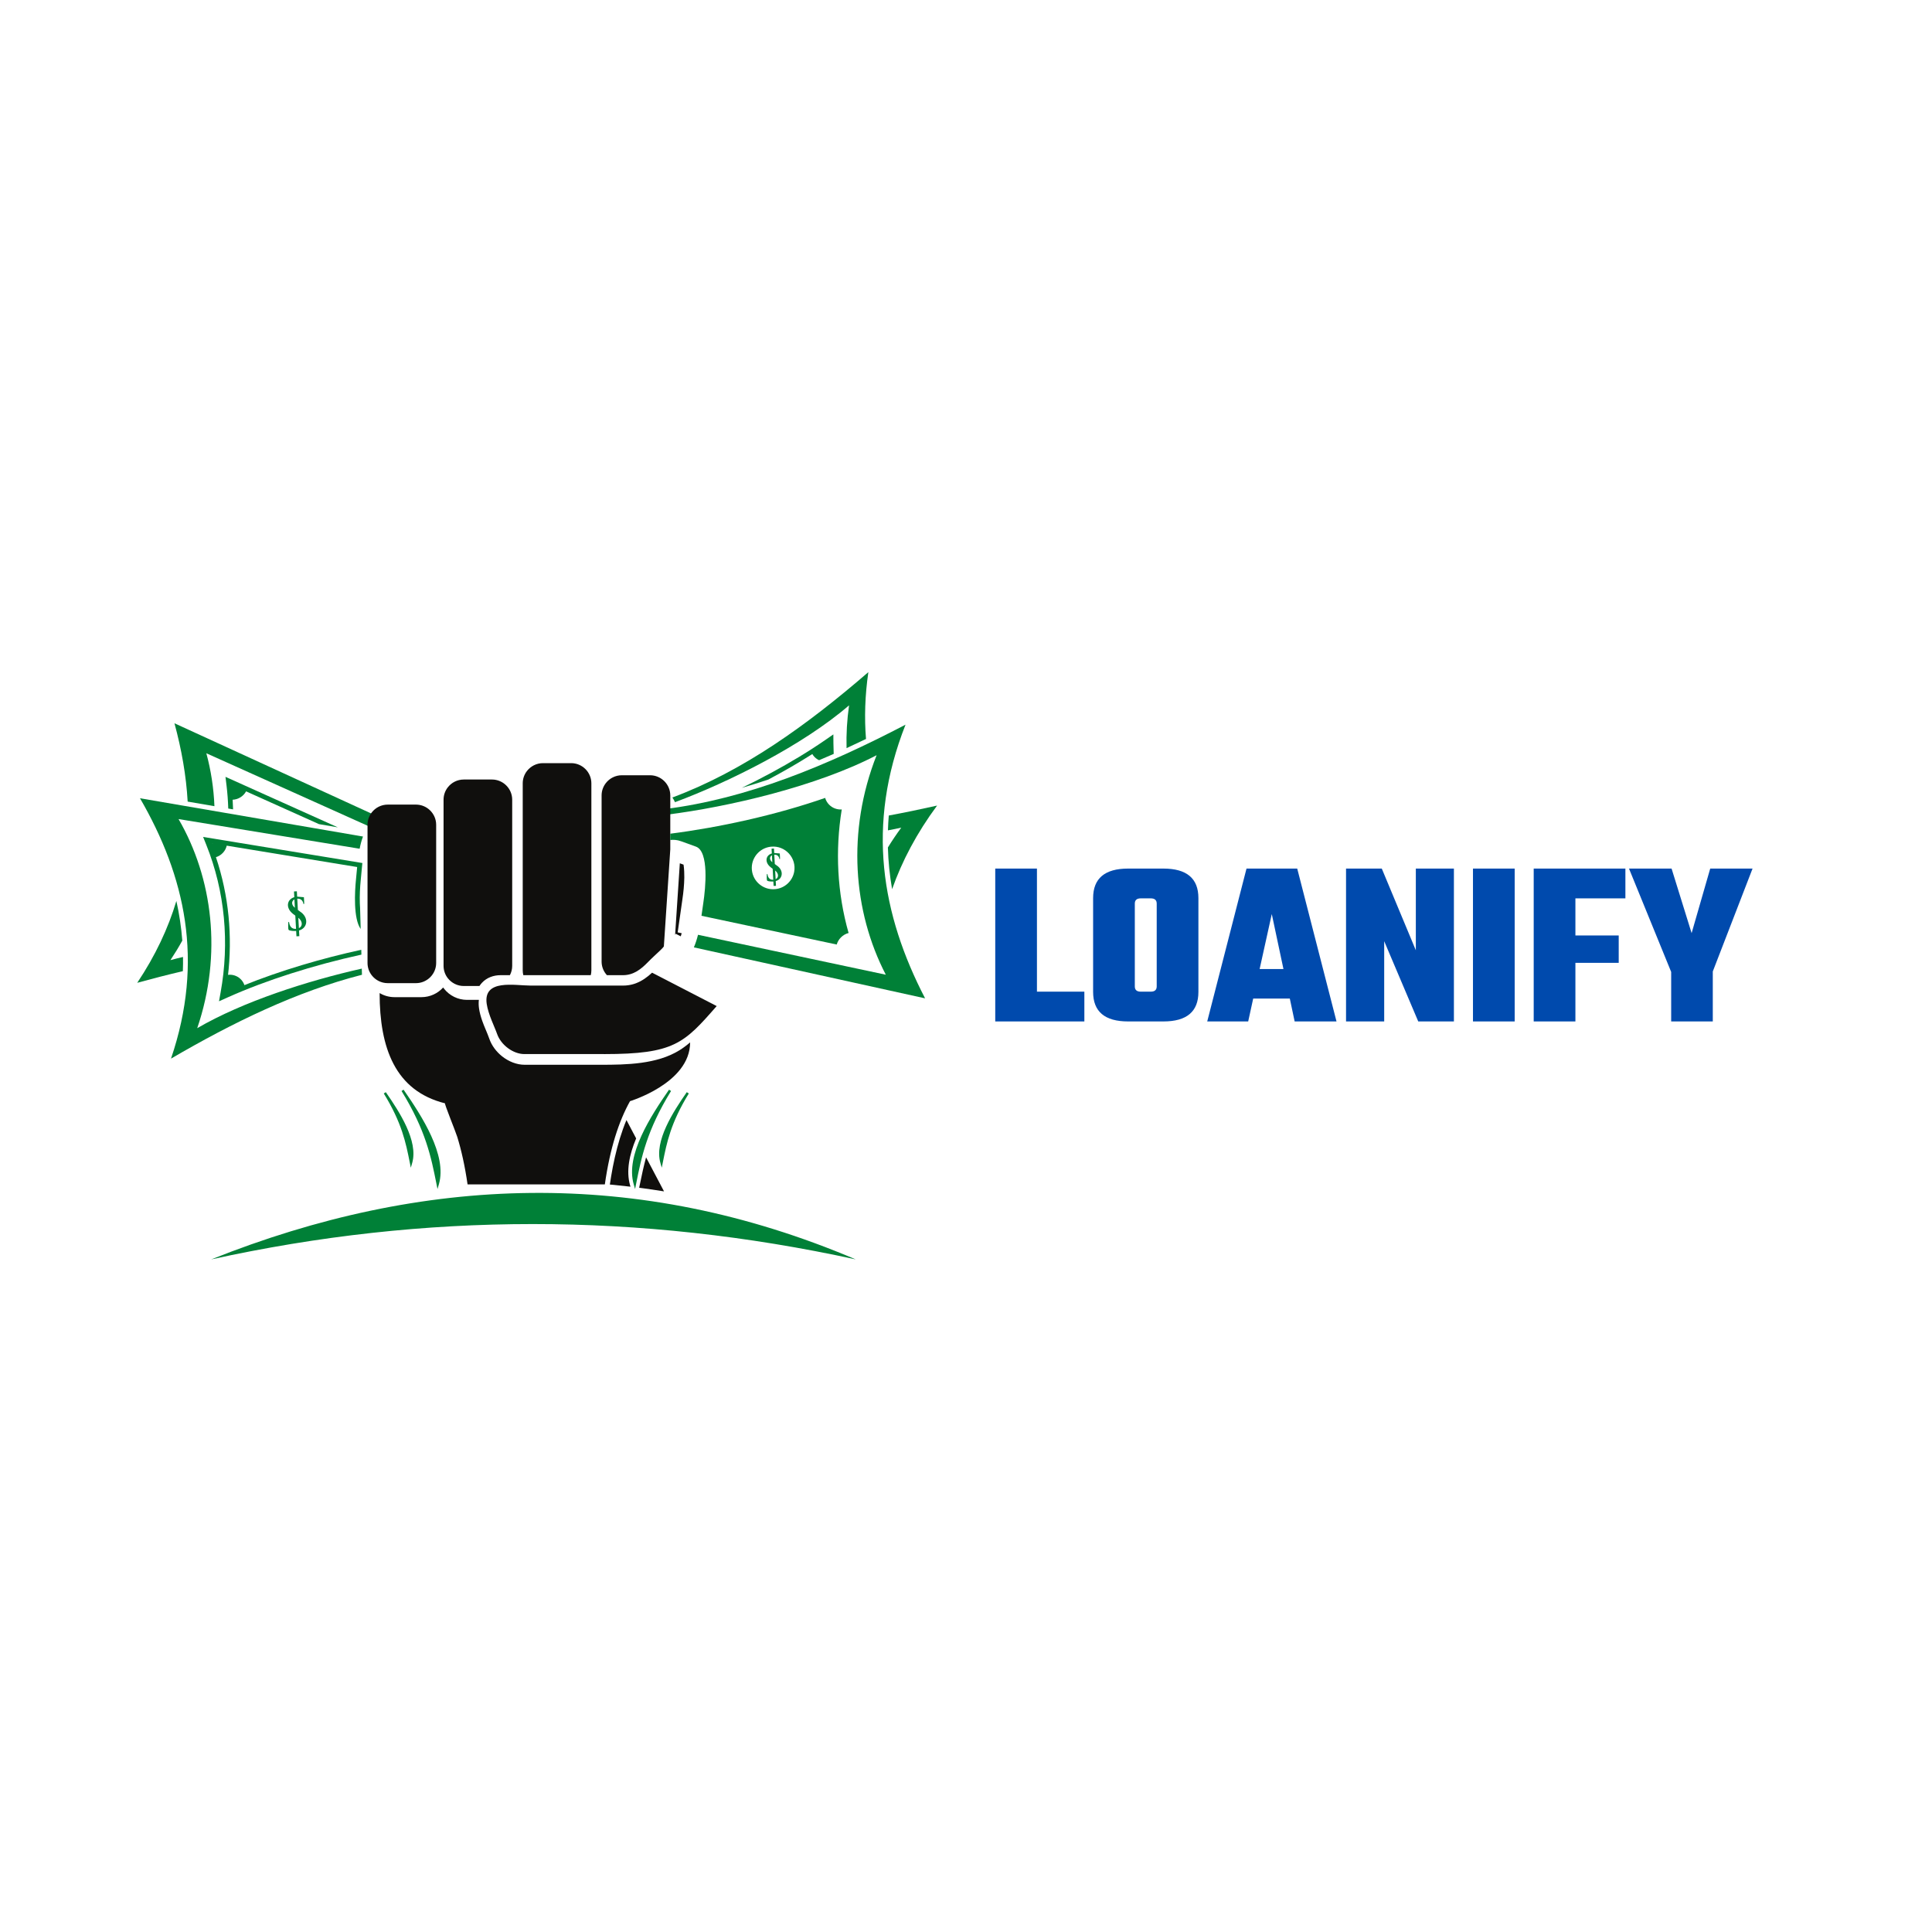
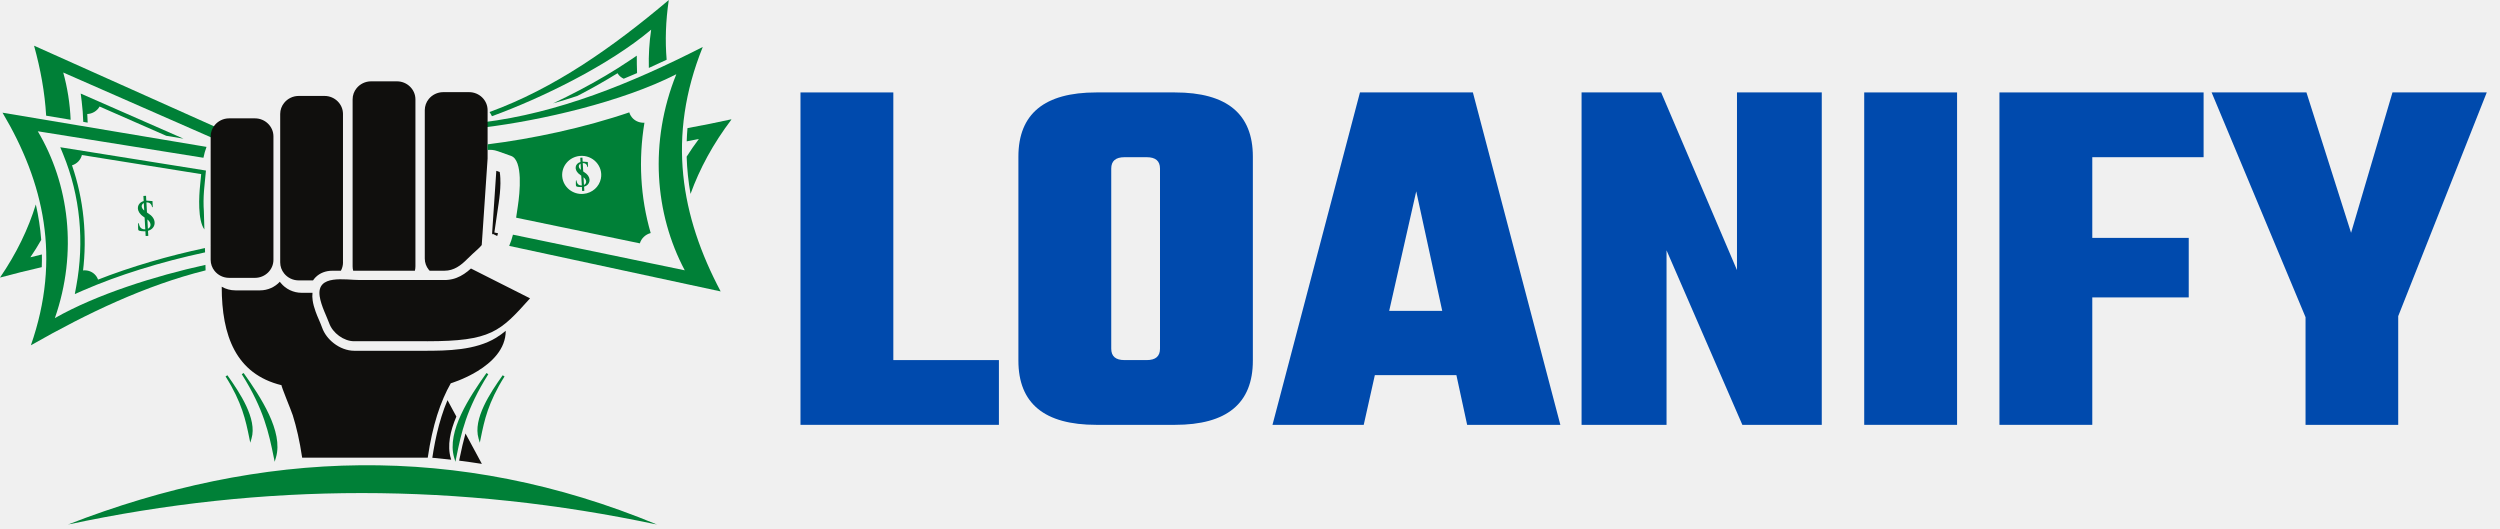
- <svg xmlns="http://www.w3.org/2000/svg" width="500" zoomAndPan="magnify" viewBox="0 0 375 375" height="500" preserveAspectRatio="xMidYMid meet" version="1.0">
-   <defs>
-     <g />
-     <clipPath id="39dde0b28e">
-       <path d="M 130 130.453 L 169 130.453 L 169 156 L 130 156 Z M 130 130.453 " clip-rule="nonzero" />
-     </clipPath>
-     <clipPath id="b6581ffa75">
-       <path d="M 172 156 L 181.887 156 L 181.887 173 L 172 173 Z M 172 156 " clip-rule="nonzero" />
-     </clipPath>
-     <clipPath id="992042fbdc">
-       <path d="M 26.637 174 L 36 174 L 36 191 L 26.637 191 Z M 26.637 174 " clip-rule="nonzero" />
-     </clipPath>
-     <clipPath id="6a007f4f3d">
-       <path d="M 40 231 L 167 231 L 167 244.453 L 40 244.453 Z M 40 231 " clip-rule="nonzero" />
-     </clipPath>
-   </defs>
-   <rect x="-37.5" width="450" fill="#ffffff" y="-37.5" height="450" fill-opacity="1" />
-   <rect x="-37.5" width="450" fill="#ffffff" y="-37.5" height="450" fill-opacity="1" />
-   <rect x="-37.5" width="450" fill="#ffffff" y="-37.5" height="450" fill-opacity="1" />
-   <g clip-path="url(#39dde0b28e)">
-     <path fill="#008037" d="M 164.805 136.902 C 164.402 139.707 164.246 142.484 164.316 145.211 C 165.582 144.629 166.84 144.035 168.09 143.434 C 167.758 139.332 167.887 135.016 168.547 130.461 C 156.629 140.762 144.234 149.68 130.508 154.793 C 130.703 155.078 130.871 155.383 131.02 155.703 C 141.391 151.84 155.801 144.684 164.805 136.902 Z M 164.805 136.902 " fill-opacity="1" fill-rule="evenodd" />
+ <svg xmlns="http://www.w3.org/2000/svg" width="175" height="37" viewBox="0 0 175 37" fill="none">
+   <mask id="mask0_804_21146" style="mask-type:luminance" maskUnits="userSpaceOnUse" x="33" y="0" width="14" height="9">
+     <path d="M33.982 0H46.848V8.322H33.982V0Z" fill="white" />
+   </mask>
+   <g mask="url(#mask0_804_21146)">
+     <path fill-rule="evenodd" clip-rule="evenodd" d="M45.581 2.077C45.447 2.98 45.396 3.876 45.419 4.755C45.837 4.567 46.252 4.376 46.665 4.181C46.554 2.859 46.598 1.47 46.815 0.001C42.884 3.32 38.794 6.194 34.266 7.842C34.331 7.934 34.386 8.031 34.436 8.135C37.856 6.89 42.611 4.584 45.581 2.077Z" fill="#008037" />
  </g>
-   <g clip-path="url(#b6581ffa75)">
-     <path fill="#008037" d="M 174.938 160.645 C 174.008 161.902 173.141 163.188 172.34 164.492 C 172.414 167.207 172.691 169.906 173.156 172.59 C 175.082 167.125 177.934 161.711 181.887 156.363 C 178.754 157.066 175.629 157.715 172.512 158.293 C 172.434 159.254 172.379 160.211 172.348 161.168 C 173.23 161.008 174.094 160.836 174.938 160.645 Z M 174.938 160.645 " fill-opacity="1" fill-rule="evenodd" />
+   <mask id="mask1_804_21146" style="mask-type:luminance" maskUnits="userSpaceOnUse" x="47" y="8" width="5" height="6">
+     <path d="M47.838 8.322H51.215V13.799H47.838V8.322Z" fill="white" />
+   </mask>
+   <g mask="url(#mask1_804_21146)">
+     <path fill-rule="evenodd" clip-rule="evenodd" d="M48.923 9.725C48.617 10.132 48.332 10.545 48.066 10.965C48.092 11.84 48.184 12.709 48.337 13.575C48.972 11.813 49.912 10.069 51.216 8.346C50.182 8.573 49.151 8.782 48.124 8.968C48.097 9.277 48.079 9.587 48.069 9.895C48.36 9.843 48.645 9.787 48.923 9.727V9.725Z" fill="#008037" />
  </g>
-   <path fill="#008037" d="M 129.402 158.133 C 129.324 157.754 129.223 157.387 129.086 157.035 C 145.004 155.035 160.461 148.641 175.762 140.66 C 168.059 160.199 171.137 177.535 179.559 193.777 L 134.68 183.883 C 135.016 183.105 135.273 182.285 135.484 181.441 L 171.934 189.191 C 165.574 176.922 164.332 161.348 170.148 146.586 C 158.594 152.613 141.43 156.625 129.402 158.133 Z M 129.402 158.133 " fill-opacity="1" fill-rule="evenodd" />
-   <path fill="#008037" d="M 165.633 184.016 C 165.586 183.883 165.539 183.746 165.492 183.609 C 165.539 183.746 165.586 183.883 165.633 184.016 Z M 165.633 184.016 " fill-opacity="1" fill-rule="evenodd" />
-   <path fill="#008037" d="M 163.445 156.758 L 163.52 156.301 C 163.496 156.453 163.469 156.605 163.445 156.758 Z M 163.445 156.758 " fill-opacity="1" fill-rule="evenodd" />
-   <path fill="#008037" d="M 163.707 155.305 C 163.734 155.152 163.766 155.004 163.797 154.855 C 163.766 155.004 163.734 155.152 163.707 155.305 Z M 163.707 155.305 " fill-opacity="1" fill-rule="evenodd" />
-   <path fill="#008037" d="M 163.801 154.844 C 163.828 154.691 163.863 154.543 163.891 154.395 Z M 163.801 154.844 " fill-opacity="1" fill-rule="evenodd" />
-   <path fill="#008037" d="M 163.906 154.336 C 163.934 154.203 163.965 154.066 163.992 153.934 C 163.965 154.066 163.934 154.203 163.906 154.336 Z M 163.906 154.336 " fill-opacity="1" fill-rule="evenodd" />
-   <path fill="#008037" d="M 164.008 153.875 C 164.039 153.723 164.074 153.566 164.109 153.414 C 164.074 153.566 164.039 153.723 164.008 153.875 Z M 164.008 153.875 " fill-opacity="1" fill-rule="evenodd" />
-   <path fill="#008037" d="M 161.766 144.234 C 161.77 144.934 161.789 145.637 161.82 146.332 C 160.879 146.75 159.934 147.156 158.984 147.555 C 158.875 147.504 158.762 147.445 158.66 147.383 C 158.238 147.121 157.906 146.766 157.672 146.363 C 154.945 148.098 152.07 149.754 149.148 151.301 C 147.434 151.879 145.711 152.422 143.977 152.922 C 145.906 151.992 147.809 151.02 149.68 150.008 C 153.348 148.031 156.945 145.879 160.367 143.508 L 161.754 142.547 L 161.766 144.23 Z M 161.766 144.234 " fill-opacity="1" fill-rule="evenodd" />
-   <path fill="#008037" d="M 43.965 152.422 C 44.145 153.922 44.258 155.43 44.305 156.938 L 45.242 157.098 C 45.223 156.477 45.195 155.848 45.156 155.227 C 45.691 155.203 46.227 155.047 46.707 154.734 C 47.168 154.438 47.523 154.047 47.762 153.602 L 61.91 159.961 L 65.578 160.59 L 43.766 150.785 L 43.961 152.418 Z M 43.965 152.422 " fill-opacity="1" fill-rule="evenodd" />
-   <path fill="#008037" d="M 36.426 155.586 C 36.141 150.527 35.238 145.457 33.863 140.387 L 73.305 158.469 L 73.77 158.684 C 73.301 159.344 72.895 160.059 72.527 160.805 L 71.488 160.336 L 40.051 146.207 C 40.949 149.52 41.48 152.965 41.621 156.48 L 36.426 155.59 Z M 36.426 155.586 " fill-opacity="1" fill-rule="evenodd" />
-   <g clip-path="url(#992042fbdc)">
-     <path fill="#008037" d="M 33.078 186.363 C 33.906 185.117 34.676 183.855 35.383 182.574 C 35.188 179.984 34.801 177.422 34.234 174.879 C 32.645 180.184 30.168 185.477 26.637 190.762 C 29.594 189.949 32.547 189.191 35.492 188.5 C 35.527 187.578 35.539 186.66 35.523 185.746 C 34.688 185.938 33.871 186.145 33.078 186.363 Z M 33.078 186.363 " fill-opacity="1" fill-rule="evenodd" />
+   <path fill-rule="evenodd" clip-rule="evenodd" d="M33.902 8.916C33.876 8.794 33.842 8.676 33.796 8.563C39.047 7.918 44.148 5.859 49.194 3.287C46.653 9.583 47.67 15.167 50.447 20.4L35.643 17.213C35.752 16.963 35.839 16.699 35.907 16.427L47.933 18.922C45.833 14.97 45.425 9.953 47.342 5.196C43.531 7.139 37.868 8.43 33.902 8.918V8.916Z" fill="#008037" />
+   <path fill-rule="evenodd" clip-rule="evenodd" d="M45.131 8.474L45.157 8.326C45.148 8.376 45.14 8.425 45.131 8.474Z" fill="#008037" />
+   <path fill-rule="evenodd" clip-rule="evenodd" d="M45.219 8.006C45.228 7.958 45.239 7.908 45.248 7.86C45.239 7.91 45.228 7.958 45.219 8.006Z" fill="#008037" />
+   <path fill-rule="evenodd" clip-rule="evenodd" d="M45.249 7.857C45.26 7.809 45.27 7.76 45.281 7.712L45.249 7.857Z" fill="#008037" />
+   <path fill-rule="evenodd" clip-rule="evenodd" d="M45.283 7.694C45.294 7.651 45.303 7.607 45.313 7.563C45.303 7.608 45.292 7.651 45.283 7.694Z" fill="#008037" />
+   <path fill-rule="evenodd" clip-rule="evenodd" d="M45.317 7.545C45.329 7.496 45.339 7.445 45.351 7.397C45.339 7.447 45.329 7.496 45.317 7.545Z" fill="#008037" />
+   <path fill-rule="evenodd" clip-rule="evenodd" d="M44.577 4.439C44.578 4.664 44.585 4.89 44.595 5.116C44.286 5.249 43.974 5.38 43.661 5.51C43.623 5.493 43.587 5.474 43.553 5.453C43.413 5.37 43.304 5.255 43.228 5.125C42.328 5.683 41.38 6.217 40.416 6.715C39.85 6.901 39.282 7.076 38.71 7.237C39.345 6.938 39.973 6.625 40.59 6.3C41.8 5.663 42.987 4.97 44.117 4.206L44.575 3.896L44.578 4.439H44.577Z" fill="#008037" />
+   <path fill-rule="evenodd" clip-rule="evenodd" d="M5.716 7.077C5.777 7.561 5.813 8.047 5.828 8.531L6.137 8.584C6.132 8.383 6.122 8.182 6.109 7.98C6.286 7.974 6.462 7.922 6.622 7.822C6.773 7.727 6.89 7.6 6.969 7.457L11.636 9.505L12.846 9.708L5.65 6.549L5.716 7.077Z" fill="#008037" />
+   <path fill-rule="evenodd" clip-rule="evenodd" d="M3.231 8.097C3.136 6.466 2.838 4.833 2.384 3.199L15.396 9.026L15.55 9.094C15.394 9.307 15.26 9.537 15.139 9.777L14.798 9.627L4.427 5.076C4.722 6.142 4.897 7.253 4.945 8.384L3.231 8.097Z" fill="#008037" />
+   <mask id="mask2_804_21146" style="mask-type:luminance" maskUnits="userSpaceOnUse" x="0" y="14" width="3" height="6">
+     <path d="M0 14.121H2.973V19.598H0V14.121Z" fill="white" />
+   </mask>
+   <g mask="url(#mask2_804_21146)">
+     <path fill-rule="evenodd" clip-rule="evenodd" d="M2.125 18.011C2.399 17.611 2.652 17.203 2.885 16.791C2.821 15.957 2.695 15.13 2.508 14.311C1.982 16.02 1.165 17.727 0 19.43C0.977 19.168 1.951 18.922 2.923 18.701C2.933 18.403 2.937 18.107 2.933 17.812C2.657 17.874 2.388 17.941 2.125 18.011Z" fill="#008037" />
  </g>
-   <path fill="#008037" d="M 70.223 188.004 L 70.258 189.203 C 57.57 192.445 45.301 198.418 33.191 205.477 C 39.66 186.477 35.941 170.066 27.172 154.941 L 70.457 162.371 C 70.172 163.129 69.965 163.922 69.805 164.738 L 34.656 158.98 C 41.281 170.41 43.168 185.219 38.281 199.57 C 47.141 194.402 59.695 190.375 70.223 188.008 Z M 70.223 188.004 " fill-opacity="1" fill-rule="evenodd" />
-   <path fill="#008037" d="M 42.824 192.613 C 44.562 183.012 43.68 173.043 40.039 163.977 L 39.426 162.449 L 70.336 167.512 L 70.25 168.375 C 70.176 169.176 70.109 169.98 70.023 170.781 C 69.871 172.277 69.797 173.824 69.844 175.328 C 69.848 175.527 69.863 175.84 69.891 176.211 L 70.008 180.316 C 68.57 178.305 68.852 173.055 69.098 170.684 C 69.18 169.902 69.25 169.098 69.324 168.289 L 40.902 163.633 L 44.012 164.141 C 43.895 164.633 43.656 165.105 43.289 165.508 C 42.902 165.93 42.426 166.223 41.914 166.379 C 44.414 173.816 45.16 181.754 44.227 189.547 L 44.266 189.215 C 45.098 189.121 45.961 189.367 46.625 189.969 C 47.012 190.32 47.281 190.746 47.441 191.207 L 47.145 191.328 C 54.508 188.344 62.641 185.977 70.121 184.352 L 70.148 185.293 C 65.496 186.309 60.875 187.551 56.367 188.992 C 52.215 190.32 48.098 191.844 44.121 193.625 L 42.508 194.348 Z M 42.824 192.613 " fill-opacity="1" fill-rule="evenodd" />
-   <path fill="#008037" d="M 40.902 163.633 C 40.953 163.758 41.008 163.887 41.055 164.016 C 41.004 163.887 40.953 163.758 40.902 163.633 Z M 40.902 163.633 " fill-opacity="1" fill-rule="evenodd" />
-   <path fill="#008037" d="M 44.223 189.559 L 44.168 189.996 C 44.188 189.852 44.207 189.703 44.223 189.559 Z M 44.223 189.559 " fill-opacity="1" fill-rule="evenodd" />
-   <path fill="#008037" d="M 44.035 190.957 C 44.016 191.102 43.996 191.246 43.973 191.387 C 43.992 191.246 44.016 191.098 44.035 190.957 Z M 44.035 190.957 " fill-opacity="1" fill-rule="evenodd" />
-   <path fill="#008037" d="M 43.969 191.398 C 43.949 191.543 43.922 191.688 43.902 191.832 Z M 43.969 191.398 " fill-opacity="1" fill-rule="evenodd" />
-   <path fill="#008037" d="M 43.891 191.887 C 43.871 192.02 43.848 192.148 43.828 192.277 C 43.848 192.148 43.871 192.02 43.891 191.887 Z M 43.891 191.887 " fill-opacity="1" fill-rule="evenodd" />
-   <path fill="#008037" d="M 43.816 192.336 C 43.793 192.48 43.766 192.629 43.738 192.777 C 43.766 192.629 43.793 192.48 43.816 192.336 Z M 43.816 192.336 " fill-opacity="1" fill-rule="evenodd" />
-   <path fill="#100f0d" d="M 101.461 152.301 L 101.461 152.043 C 101.461 151.141 101.77 150.305 102.289 149.641 C 103.012 148.719 104.133 148.125 105.387 148.125 L 110.863 148.125 C 113.02 148.125 114.785 149.887 114.785 152.043 L 114.785 188.332 C 114.785 188.66 114.746 188.977 114.668 189.281 L 101.574 189.281 C 101.5 188.977 101.461 188.66 101.461 188.332 L 101.461 188.074 C 101.461 179.336 101.461 161.066 101.461 152.301 Z M 130.098 164.906 L 128.855 183.699 C 128.688 183.953 128.246 184.379 128.086 184.527 C 127.316 185.262 126.535 185.953 125.793 186.719 C 124.434 188.125 122.969 189.281 120.922 189.281 L 117.805 189.281 C 117.734 189.203 117.664 189.125 117.602 189.043 C 117.082 188.379 116.77 187.543 116.77 186.641 L 116.77 154.391 C 116.77 153.488 117.082 152.652 117.602 151.988 C 118.32 151.07 119.441 150.477 120.695 150.477 L 126.172 150.477 C 128.332 150.477 130.102 152.238 130.102 154.391 L 130.102 164.91 Z M 99.418 187.434 L 99.418 187.469 C 99.418 188.121 99.258 188.734 98.969 189.281 L 97.156 189.281 C 95.797 189.281 94.492 189.75 93.555 190.75 C 93.367 190.949 93.203 191.16 93.059 191.383 L 90.016 191.383 C 88.762 191.383 87.645 190.789 86.922 189.871 C 86.402 189.207 86.094 188.371 86.094 187.469 L 86.094 155.219 C 86.094 154.316 86.402 153.48 86.922 152.816 C 87.645 151.895 88.762 151.305 90.016 151.305 L 95.496 151.305 C 97.652 151.305 99.418 153.066 99.418 155.219 Z M 131.156 181.246 L 132.133 181.742 C 132.199 181.543 132.258 181.34 132.316 181.137 L 131.539 180.973 L 132.082 177.172 C 132.203 176.328 132.312 175.484 132.441 174.645 C 132.66 173.215 132.801 171.762 132.824 170.32 C 132.832 169.793 132.809 168.621 132.676 167.828 L 131.953 167.566 L 131.039 181.465 Z M 117.23 204.598 C 130.855 204.598 132.766 202.527 139.109 195.277 L 129.594 190.359 L 126.57 188.797 C 125.645 189.656 124.656 190.375 123.523 190.816 L 123.508 190.824 L 123.312 190.895 L 123.223 190.926 L 123.207 190.93 L 123.117 190.961 L 123.102 190.965 L 123.012 190.996 L 122.996 190.996 L 122.902 191.027 L 122.891 191.027 L 122.797 191.055 L 122.781 191.059 L 122.742 191.07 L 122.672 191.086 L 122.574 191.113 L 122.562 191.113 L 122.461 191.137 L 122.449 191.141 L 122.402 191.148 L 122.227 191.184 L 122.121 191.199 L 122.109 191.203 L 122.008 191.219 L 121.996 191.219 L 121.891 191.234 L 121.883 191.234 L 121.773 191.25 L 121.766 191.25 L 121.652 191.262 L 121.648 191.266 L 121.535 191.273 L 121.531 191.273 L 121.41 191.285 L 121.293 191.289 L 121.172 191.293 L 121.047 191.297 L 120.926 191.301 C 120.926 191.305 113.285 191.301 112.629 191.301 L 102.98 191.301 C 99.938 191.301 93.762 189.965 94.469 194.848 C 94.77 196.91 96.023 199.348 96.484 200.68 C 97.23 202.832 99.605 204.594 101.766 204.594 L 117.234 204.594 Z M 121.047 191.301 Z M 121.168 191.297 Z M 121.414 191.285 Z M 123.312 190.895 Z M 71.336 183.754 L 71.336 163.25 L 71.352 163.207 L 71.336 163.203 L 71.336 160.09 C 71.336 159.184 71.645 158.352 72.164 157.684 C 72.883 156.766 74.004 156.172 75.258 156.172 L 80.738 156.172 C 82.895 156.172 84.66 157.934 84.66 160.09 L 84.66 186.914 C 84.66 189.066 82.895 190.828 80.738 190.828 L 75.258 190.828 C 74.004 190.828 72.883 190.238 72.164 189.316 C 71.645 188.652 71.336 187.816 71.336 186.914 L 71.336 183.801 L 71.352 183.797 Z M 71.336 183.754 " fill-opacity="1" fill-rule="evenodd" />
-   <path fill="#100f0d" d="M 133.949 202.328 C 133.301 202.883 132.617 203.398 131.883 203.855 C 127.504 206.578 121.594 206.672 116.594 206.672 L 101.844 206.672 C 100.281 206.672 98.723 206.039 97.457 205.035 C 96.328 204.137 95.438 202.945 94.984 201.645 C 94.578 200.473 94.016 199.34 93.602 198.145 C 93.328 197.363 93.098 196.551 92.977 195.73 C 92.898 195.172 92.883 194.613 92.949 194.074 L 90.648 194.074 C 88.898 194.074 87.254 193.266 86.176 191.891 L 86.016 191.672 C 84.973 192.824 83.469 193.547 81.801 193.547 L 76.578 193.547 C 75.543 193.547 74.547 193.266 73.684 192.754 C 73.684 203.371 76.68 211.73 86.383 214.156 C 86.172 214.102 88.457 219.695 88.758 220.68 C 89.551 223.258 90.234 226.289 90.754 229.895 L 117.398 229.895 C 117.914 226.289 118.598 223.258 119.391 220.68 C 120.25 217.883 121.238 215.617 122.285 213.738 C 121.945 213.828 133.953 210.348 133.953 202.324 Z M 128.887 231.246 L 125.402 224.637 C 124.957 226.293 124.562 228.051 124.176 229.988 L 124.062 230.543 C 125.672 230.75 127.281 230.988 128.887 231.246 Z M 118.613 228.375 C 118.527 228.887 118.449 229.402 118.371 229.918 L 119.141 229.988 C 120.219 230.094 121.297 230.211 122.375 230.336 L 122.297 230.062 C 121.492 227.273 122.172 224.078 123.477 220.969 L 122.883 219.844 L 121.594 217.398 C 121.109 218.562 120.688 219.758 120.316 220.961 C 119.574 223.379 119.027 225.871 118.613 228.371 Z M 118.613 228.375 " fill-opacity="1" fill-rule="evenodd" />
-   <path fill="#008037" d="M 123.227 229.797 C 124.246 224.695 125.266 219.402 130.051 211.641 C 126.484 216.785 121.633 224.273 123.227 229.797 Z M 79.781 225.656 C 79.02 221.852 78.258 217.91 74.691 212.121 C 77.352 215.957 80.965 221.539 79.781 225.656 Z M 84.961 229.797 C 86.555 224.273 81.703 216.785 78.137 211.641 C 82.922 219.402 83.945 224.695 84.961 229.797 Z M 128.41 225.656 C 127.223 221.539 130.836 215.957 133.496 212.121 C 129.926 217.91 129.168 221.852 128.41 225.656 Z M 128.41 225.656 " fill-opacity="1" fill-rule="evenodd" />
-   <path fill="#008037" d="M 123.492 229.668 L 123.27 230.789 L 123 229.863 C 122.184 227.039 123.008 223.73 124.488 220.48 C 125.953 217.262 128.059 214.098 129.848 211.52 L 129.855 211.508 L 130.25 211.762 C 125.543 219.402 124.496 224.641 123.492 229.668 Z M 123.223 228.617 C 123.934 225.109 124.77 221.43 126.926 216.867 C 126.195 218.105 125.504 219.387 124.918 220.672 C 123.672 223.406 122.902 226.176 123.223 228.617 Z M 79.551 225.703 L 79.523 225.574 C 78.777 221.828 77.996 217.93 74.492 212.242 L 74.887 211.988 L 74.895 212.004 C 76.23 213.926 77.801 216.285 78.895 218.688 C 80 221.121 80.617 223.602 80.008 225.719 L 79.738 226.652 Z M 77.598 217.152 C 78.762 219.875 79.309 222.176 79.762 224.375 C 79.875 222.664 79.32 220.762 78.465 218.879 C 78.199 218.301 77.906 217.723 77.598 217.152 Z M 84.965 228.617 C 85.285 226.172 84.516 223.406 83.27 220.672 C 82.684 219.387 81.996 218.109 81.266 216.871 C 83.418 221.434 84.258 225.109 84.965 228.617 Z M 83.699 220.48 C 85.18 223.73 86.004 227.039 85.188 229.863 L 84.918 230.789 L 84.695 229.676 C 83.691 224.645 82.648 219.406 77.938 211.762 L 78.332 211.504 L 78.34 211.52 C 80.129 214.098 82.234 217.262 83.699 220.477 Z M 128.184 225.723 C 127.57 223.602 128.188 221.121 129.297 218.688 C 130.387 216.289 131.957 213.926 133.293 212.004 L 133.301 211.988 L 133.695 212.246 C 130.191 217.934 129.41 221.832 128.664 225.574 L 128.449 226.652 L 128.18 225.723 Z M 129.723 218.879 C 128.867 220.766 128.312 222.668 128.426 224.375 C 128.879 222.176 129.426 219.875 130.59 217.152 C 130.281 217.723 129.988 218.301 129.727 218.879 Z M 129.723 218.879 " fill-opacity="1" fill-rule="evenodd" />
-   <g clip-path="url(#6a007f4f3d)">
-     <path fill="#008037" d="M 166.098 244.449 C 124.113 235.301 82.578 235.305 40.996 244.449 C 82.098 228.055 123.738 226.441 166.098 244.449 Z M 166.098 244.449 " fill-opacity="1" fill-rule="evenodd" />
+   <path fill-rule="evenodd" clip-rule="evenodd" d="M14.38 18.54L14.391 18.926C10.206 19.971 6.157 21.895 2.162 24.17C4.297 18.048 3.071 12.762 0.176 7.888L14.457 10.282C14.363 10.526 14.293 10.781 14.24 11.044L2.645 9.189C4.832 12.872 5.454 17.643 3.841 22.267C6.765 20.601 10.905 19.304 14.38 18.541V18.54Z" fill="#008037" />
+   <path fill-rule="evenodd" clip-rule="evenodd" d="M5.34 20.025C5.913 16.933 5.623 13.721 4.421 10.799L4.219 10.307L14.416 11.938L14.389 12.217C14.363 12.475 14.341 12.733 14.314 12.992C14.262 13.473 14.238 13.972 14.253 14.456C14.255 14.52 14.26 14.621 14.269 14.741L14.307 16.063C13.833 15.415 13.927 13.724 14.008 12.961C14.036 12.708 14.057 12.449 14.083 12.188L4.707 10.688L5.732 10.852C5.694 11.01 5.614 11.163 5.493 11.292C5.366 11.428 5.208 11.523 5.041 11.573C5.864 13.97 6.112 16.526 5.802 19.038L5.815 18.93C6.09 18.9 6.376 18.98 6.595 19.173C6.721 19.286 6.811 19.423 6.863 19.573L6.766 19.611C9.194 18.649 11.878 17.888 14.345 17.363L14.354 17.666C12.819 17.994 11.295 18.394 9.809 18.858C8.439 19.287 7.081 19.777 5.768 20.351L5.237 20.584L5.34 20.025Z" fill="#008037" />
+   <path fill-rule="evenodd" clip-rule="evenodd" d="M5.802 19.041L5.785 19.183C5.791 19.136 5.796 19.088 5.802 19.041Z" fill="#008037" />
+   <path fill-rule="evenodd" clip-rule="evenodd" d="M5.719 19.635C5.711 19.682 5.703 19.728 5.696 19.775L5.719 19.635Z" fill="#008037" />
+   <path fill-rule="evenodd" clip-rule="evenodd" d="M24.683 7.039V6.954C24.683 6.664 24.785 6.394 24.958 6.18C25.195 5.885 25.565 5.693 25.979 5.693H27.785C28.497 5.693 29.08 6.261 29.08 6.954V18.646C29.08 18.751 29.067 18.853 29.042 18.951H24.722C24.696 18.853 24.683 18.751 24.683 18.646V18.562C24.683 15.747 24.683 9.863 24.683 7.039ZM34.132 11.1L33.722 17.154C33.665 17.236 33.52 17.372 33.468 17.42C33.213 17.656 32.955 17.88 32.712 18.127C32.262 18.58 31.78 18.951 31.103 18.951H30.076C30.052 18.927 30.03 18.901 30.008 18.875C29.837 18.661 29.735 18.391 29.735 18.101V7.711C29.735 7.42 29.837 7.151 30.008 6.937C30.246 6.641 30.616 6.45 31.03 6.45H32.837C33.548 6.45 34.132 7.017 34.132 7.712V11.1ZM24.011 18.356V18.367C24.011 18.578 23.957 18.776 23.863 18.951H23.263C22.816 18.951 22.386 19.102 22.075 19.425C22.013 19.49 21.959 19.558 21.913 19.628H20.909C20.495 19.628 20.126 19.438 19.889 19.141C19.717 18.927 19.614 18.658 19.614 18.367V7.977C19.614 7.687 19.717 7.417 19.889 7.204C20.126 6.908 20.495 6.716 20.909 6.716H22.716C23.428 6.716 24.009 7.284 24.009 7.977V18.356H24.011ZM34.48 16.363L34.803 16.523C34.824 16.458 34.844 16.393 34.862 16.328L34.606 16.275L34.785 15.05C34.825 14.778 34.862 14.507 34.905 14.236C34.976 13.777 35.022 13.308 35.03 12.843C35.034 12.673 35.025 12.295 34.981 12.041L34.742 11.957L34.441 16.433L34.481 16.363H34.48ZM29.887 23.887C34.38 23.887 35.011 23.22 37.103 20.883L33.964 19.299L32.967 18.795C32.663 19.073 32.335 19.304 31.963 19.446L31.956 19.448L31.893 19.471L31.862 19.483L31.858 19.484L31.829 19.492L31.824 19.495L31.793 19.504L31.789 19.505L31.758 19.514L31.753 19.515L31.722 19.524L31.718 19.525L31.705 19.528L31.682 19.534L31.648 19.542L31.645 19.543L31.611 19.549L31.608 19.55L31.592 19.553L31.534 19.564L31.5 19.571H31.496L31.462 19.576L31.459 19.577L31.423 19.581L31.42 19.582L31.384 19.586L31.383 19.587L31.346 19.591H31.343L31.306 19.593H31.304L31.265 19.597L31.226 19.599L31.186 19.601H31.146L31.105 19.602C31.105 19.603 28.585 19.602 28.368 19.602H25.185C24.182 19.602 22.145 19.172 22.378 20.745C22.476 21.409 22.891 22.195 23.042 22.624C23.288 23.317 24.071 23.886 24.784 23.886H29.887V23.887ZM14.746 17.172V10.565L14.752 10.551L14.746 10.55V9.547C14.746 9.255 14.849 8.987 15.02 8.773C15.257 8.476 15.627 8.285 16.039 8.285H17.847C18.559 8.285 19.141 8.853 19.141 9.547V18.189C19.141 18.883 18.559 19.45 17.847 19.45H16.039C15.627 19.45 15.257 19.26 15.02 18.963C14.849 18.749 14.746 18.48 14.746 18.189V17.187L14.752 17.184L14.746 17.171V17.172Z" fill="#100F0D" />
+   <path fill-rule="evenodd" clip-rule="evenodd" d="M35.402 23.155C35.188 23.334 34.962 23.5 34.721 23.647C33.276 24.524 31.325 24.555 29.677 24.555H24.811C24.296 24.555 23.78 24.352 23.364 24.027C22.991 23.739 22.696 23.354 22.548 22.935C22.414 22.557 22.227 22.192 22.091 21.808C22.002 21.556 21.924 21.295 21.886 21.029C21.859 20.849 21.854 20.669 21.875 20.496H21.118C20.539 20.496 19.997 20.235 19.642 19.793L19.588 19.722C19.245 20.093 18.749 20.326 18.199 20.326H16.476C16.135 20.326 15.806 20.236 15.52 20.07C15.52 23.492 16.508 26.184 19.711 26.965C19.64 26.949 20.394 28.75 20.493 29.067C20.754 29.898 20.98 30.875 21.151 32.037H29.942C30.112 30.875 30.338 29.898 30.598 29.067C30.883 28.166 31.209 27.437 31.554 26.832C31.441 26.86 35.402 25.738 35.402 23.155ZM33.731 32.471L32.583 30.342C32.434 30.877 32.304 31.442 32.177 32.066L32.141 32.246C32.67 32.313 33.201 32.388 33.731 32.471ZM30.342 31.546C30.313 31.712 30.288 31.877 30.262 32.045L30.517 32.066C30.873 32.1 31.228 32.138 31.583 32.179L31.557 32.091C31.291 31.191 31.517 30.162 31.946 29.16L31.75 28.798L31.325 28.01C31.165 28.385 31.026 28.77 30.905 29.158C30.659 29.938 30.48 30.74 30.342 31.546Z" fill="#100F0D" />
+   <path fill-rule="evenodd" clip-rule="evenodd" d="M31.864 32.004C32.2 30.361 32.536 28.655 34.115 26.155C32.939 27.812 31.339 30.225 31.864 32.004ZM17.532 30.67C17.282 29.444 17.03 28.175 15.854 26.31C16.73 27.545 17.924 29.345 17.532 30.67ZM19.242 32.004C19.766 30.225 18.166 27.812 16.991 26.155C18.569 28.655 18.905 30.361 19.242 32.004ZM33.574 30.67C33.182 29.345 34.375 27.545 35.252 26.31C34.075 28.175 33.824 29.444 33.574 30.67Z" fill="#008037" />
+   <path fill-rule="evenodd" clip-rule="evenodd" d="M31.952 31.963L31.878 32.325L31.789 32.026C31.521 31.116 31.792 30.05 32.28 29.003C32.764 27.967 33.459 26.948 34.048 26.117L34.051 26.112L34.181 26.194C32.628 28.655 32.283 30.343 31.952 31.964V31.963ZM31.863 31.625C32.097 30.494 32.374 29.31 33.086 27.839C32.843 28.238 32.617 28.65 32.422 29.064C32.012 29.947 31.757 30.838 31.863 31.625ZM17.456 30.685L17.448 30.644C17.201 29.438 16.945 28.182 15.789 26.35L15.917 26.267L15.921 26.272C16.361 26.891 16.879 27.652 17.24 28.425C17.605 29.21 17.809 30.008 17.607 30.692L17.519 30.991L17.456 30.685ZM16.812 27.932C17.196 28.808 17.377 29.55 17.526 30.258C17.563 29.707 17.381 29.095 17.098 28.487C17.01 28.3 16.915 28.114 16.812 27.932ZM19.243 31.625C19.349 30.838 19.094 29.947 18.684 29.064C18.491 28.65 18.263 28.239 18.022 27.841C18.732 29.31 19.009 30.494 19.243 31.625ZM18.825 29.003C19.313 30.05 19.585 31.116 19.316 32.026L19.228 32.325L19.154 31.966C18.823 30.346 18.478 28.657 16.924 26.194L17.054 26.112L17.057 26.116C17.647 26.946 18.341 27.966 18.825 29.003ZM33.499 30.692C33.297 30.008 33.501 29.21 33.867 28.425C34.227 27.652 34.745 26.892 35.185 26.272L35.188 26.268L35.318 26.35C34.162 28.182 33.905 29.438 33.658 30.644L33.587 30.991L33.499 30.692ZM34.008 28.488C33.725 29.095 33.542 29.707 33.581 30.259C33.729 29.55 33.91 28.809 34.294 27.932C34.191 28.116 34.095 28.3 34.008 28.487V28.488Z" fill="#008037" />
+   <mask id="mask3_804_21146" style="mask-type:luminance" maskUnits="userSpaceOnUse" x="4" y="32" width="43" height="5">
+     <path d="M4.622 32.485H46.187V36.727H4.622V32.485Z" fill="white" />
+   </mask>
+   <g mask="url(#mask3_804_21146)">
+     <path fill-rule="evenodd" clip-rule="evenodd" d="M46.006 36.724C32.156 33.778 18.456 33.778 4.737 36.724C18.297 31.443 32.034 30.923 46.006 36.724Z" fill="#008037" />
  </g>
-   <path fill="#008037" d="M 136.156 177.754 L 162.406 183.332 C 162.555 182.824 162.828 182.344 163.234 181.941 C 163.66 181.516 164.172 181.234 164.711 181.094 C 162.5 173.309 162.086 165.105 163.383 157.113 C 162.508 157.172 161.617 156.871 160.953 156.207 C 160.566 155.824 160.305 155.363 160.16 154.875 L 160.469 154.766 C 150.582 158.238 139.449 160.629 130.098 161.82 L 130.098 163.039 C 130.781 162.98 131.383 162.988 132.285 163.316 L 135.086 164.332 C 137.645 165.262 136.953 172.355 136.512 175.258 C 136.387 176.074 136.277 176.91 136.156 177.754 Z M 150.461 172.582 C 148.184 172.801 146.156 171.129 145.938 168.852 C 145.723 166.578 147.395 164.555 149.676 164.34 C 152.453 164.074 154.66 166.566 154.145 169.242 C 153.805 171.004 152.34 172.402 150.461 172.582 Z M 150.461 172.582 " fill-opacity="1" fill-rule="evenodd" />
-   <path fill="#008037" d="M 149.973 168.621 L 150.09 170.758 C 149.02 170.809 149 169.746 148.965 169.668 C 148.957 169.637 148.84 169.555 148.832 169.82 C 148.828 170.023 148.797 170.84 148.906 170.93 C 149.121 171.102 149.801 171.117 150.109 171.094 L 150.156 171.957 L 150.621 171.934 L 150.57 171.016 C 151.871 170.652 152.16 169.176 151.039 168.191 L 150.387 167.707 L 150.289 165.891 C 151.215 165.855 151.266 166.707 151.285 166.738 C 151.297 166.766 151.422 166.855 151.402 166.555 L 151.355 165.656 L 150.27 165.57 L 150.227 164.703 L 149.758 164.73 L 149.812 165.652 C 148.633 166.012 148.438 167.25 149.379 168.152 C 149.527 168.293 149.707 168.438 149.922 168.586 Z M 149.828 166.004 L 149.902 167.359 C 149.352 166.906 149.297 166.324 149.828 166.004 Z M 150.457 168.969 C 151.164 169.535 151.199 170.324 150.551 170.652 Z M 150.457 168.969 " fill-opacity="1" fill-rule="evenodd" />
-   <path fill="#008037" d="M 57.32 177.719 L 57.461 180.293 C 56.168 180.355 56.145 179.074 56.105 178.98 C 56.094 178.945 55.953 178.844 55.945 179.164 C 55.941 179.41 55.902 180.391 56.035 180.5 C 56.293 180.707 57.113 180.723 57.484 180.699 L 57.543 181.738 L 58.102 181.707 L 58.039 180.605 C 59.602 180.168 59.953 178.387 58.605 177.203 L 57.816 176.617 L 57.699 174.43 C 58.816 174.387 58.875 175.414 58.898 175.453 C 58.914 175.48 59.062 175.59 59.043 175.227 L 58.988 174.148 L 57.676 174.039 L 57.621 173 L 57.062 173.031 L 57.125 174.141 C 55.707 174.574 55.473 176.066 56.605 177.152 C 56.785 177.32 57 177.496 57.258 177.676 Z M 57.145 174.566 L 57.234 176.199 C 56.57 175.652 56.508 174.949 57.145 174.566 Z M 57.902 178.137 C 58.754 178.82 58.797 179.773 58.016 180.164 Z M 57.902 178.137 " fill-opacity="1" fill-rule="evenodd" />
-   <g fill="#004aad" fill-opacity="1">
-     <g transform="translate(191.3323, 198.2615)">
-       <g>
-         <path d="M 9.938 -5.781 L 19.141 -5.781 L 19.141 0 L 1.844 0 L 1.844 -29.672 L 9.938 -29.672 Z M 9.938 -5.781 " />
-       </g>
-     </g>
-   </g>
-   <g fill="#004aad" fill-opacity="1">
-     <g transform="translate(210.4695, 198.2615)">
-       <g>
-         <path d="M 8.5 -29.672 L 15.344 -29.672 C 19.875 -29.672 22.141 -27.758 22.141 -23.938 L 22.141 -5.734 C 22.141 -1.91 19.875 0 15.344 0 L 8.5 0 C 3.969 0 1.703 -1.91 1.703 -5.734 L 1.703 -23.938 C 1.703 -27.758 3.969 -29.672 8.5 -29.672 Z M 14.047 -6.797 L 14.047 -22.875 C 14.047 -23.551 13.66 -23.891 12.891 -23.891 L 10.953 -23.891 C 10.18 -23.891 9.797 -23.551 9.797 -22.875 L 9.797 -6.797 C 9.797 -6.117 10.18 -5.781 10.953 -5.781 L 12.891 -5.781 C 13.66 -5.781 14.047 -6.117 14.047 -6.797 Z M 14.047 -6.797 " />
-       </g>
-     </g>
-   </g>
-   <g fill="#004aad" fill-opacity="1">
-     <g transform="translate(234.3215, 198.2615)">
-       <g>
-         <path d="M 16.969 0 L 16.031 -4.438 L 8.922 -4.438 L 7.953 0 L 0 0 L 7.625 -29.672 L 17.469 -29.672 L 25.094 0 Z M 10.172 -10.172 L 14.797 -10.172 L 12.531 -20.844 Z M 10.172 -10.172 " />
-       </g>
-     </g>
-   </g>
-   <g fill="#004aad" fill-opacity="1">
-     <g transform="translate(259.4216, 198.2615)">
-       <g>
-         <path d="M 15.391 -29.672 L 22.781 -29.672 L 22.781 0 L 15.859 0 L 9.25 -15.578 L 9.25 0 L 1.844 0 L 1.844 -29.672 L 8.781 -29.672 L 15.391 -13.812 Z M 15.391 -29.672 " />
-       </g>
-     </g>
-   </g>
-   <g fill="#004aad" fill-opacity="1">
-     <g transform="translate(284.0595, 198.2615)">
-       <g>
-         <path d="M 1.844 -29.672 L 9.938 -29.672 L 9.938 0 L 1.844 0 Z M 1.844 -29.672 " />
-       </g>
-     </g>
-   </g>
-   <g fill="#004aad" fill-opacity="1">
-     <g transform="translate(295.8468, 198.2615)">
-       <g>
-         <path d="M 19.641 -23.891 L 9.938 -23.891 L 9.938 -16.688 L 18.344 -16.688 L 18.344 -11.375 L 9.938 -11.375 L 9.938 0 L 1.844 0 L 1.844 -29.672 L 19.641 -29.672 Z M 19.641 -23.891 " />
-       </g>
-     </g>
-   </g>
-   <g fill="#004aad" fill-opacity="1">
-     <g transform="translate(316.1858, 198.2615)">
-       <g>
-         <path d="M 16.266 0 L 8.188 0 L 8.188 -9.609 L 0 -29.672 L 8.266 -29.672 L 12.156 -17.141 L 15.766 -29.672 L 23.984 -29.672 L 16.266 -9.703 Z M 16.266 0 " />
-       </g>
-     </g>
-   </g>
+   <path fill-rule="evenodd" clip-rule="evenodd" d="M36.13 15.238L44.79 17.035C44.837 16.871 44.929 16.716 45.062 16.587C45.202 16.45 45.371 16.359 45.549 16.314C44.819 13.807 44.684 11.163 45.111 8.589C44.822 8.607 44.528 8.51 44.309 8.297C44.183 8.173 44.097 8.024 44.049 7.867L44.149 7.832C40.888 8.952 37.217 9.722 34.13 10.104V10.497C34.356 10.479 34.554 10.482 34.853 10.586L35.776 10.914C36.621 11.214 36.392 13.498 36.248 14.434C36.206 14.697 36.169 14.967 36.129 15.238H36.13ZM40.849 13.571C40.097 13.642 39.429 13.103 39.357 12.371C39.285 11.637 39.838 10.985 40.59 10.916C41.505 10.831 42.233 11.633 42.063 12.497C41.952 13.063 41.468 13.514 40.849 13.571Z" fill="#008037" />
+   <path fill-rule="evenodd" clip-rule="evenodd" d="M40.687 12.295L40.727 12.985C40.372 13.001 40.366 12.658 40.356 12.634C40.352 12.624 40.313 12.596 40.312 12.681C40.31 12.748 40.299 13.01 40.336 13.039C40.406 13.094 40.63 13.099 40.733 13.092L40.749 13.37L40.903 13.362L40.886 13.068C41.315 12.95 41.41 12.475 41.041 12.157L40.825 12.002L40.793 11.415C41.098 11.405 41.114 11.68 41.121 11.69C41.126 11.697 41.166 11.726 41.161 11.629L41.145 11.34L40.785 11.312L40.771 11.034L40.618 11.042L40.634 11.339C40.246 11.454 40.181 11.853 40.492 12.144C40.54 12.19 40.599 12.236 40.67 12.284L40.687 12.295ZM40.64 11.453L40.664 11.889C40.482 11.743 40.465 11.555 40.64 11.453ZM40.847 12.407C41.081 12.591 41.094 12.845 40.878 12.95L40.847 12.407Z" fill="#008037" />
+   <path fill-rule="evenodd" clip-rule="evenodd" d="M10.123 15.226L10.17 16.056C9.743 16.076 9.736 15.663 9.721 15.633C9.717 15.621 9.671 15.589 9.668 15.692C9.667 15.771 9.654 16.087 9.698 16.122C9.783 16.189 10.054 16.195 10.177 16.186L10.196 16.521L10.381 16.511L10.36 16.156C10.878 16.015 10.994 15.443 10.547 15.06L10.288 14.873L10.249 14.167C10.617 14.154 10.636 14.484 10.644 14.496C10.65 14.505 10.7 14.54 10.692 14.425L10.674 14.076L10.24 14.042L10.223 13.706L10.037 13.716L10.058 14.075C9.59 14.214 9.512 14.694 9.886 15.045C9.946 15.099 10.018 15.156 10.102 15.212L10.123 15.226ZM10.065 14.212L10.096 14.737C9.876 14.562 9.854 14.334 10.065 14.212ZM10.316 15.361C10.598 15.582 10.612 15.888 10.352 16.014L10.316 15.361Z" fill="#008037" />
+   <path d="M62.533 25.206H69.924V29.739H56.034V6.47H62.533V25.206Z" fill="#004AAD" />
+   <path d="M76.746 6.47H82.242C85.88 6.47 87.7 7.971 87.7 10.967V25.242C87.7 28.241 85.88 29.739 82.242 29.739H76.746C73.107 29.739 71.288 28.241 71.288 25.242V10.967C71.288 7.971 73.107 6.47 76.746 6.47ZM81.2 24.409V11.8C81.2 11.27 80.89 11.004 80.272 11.004H78.716C78.095 11.004 77.787 11.27 77.787 11.8V24.409C77.787 24.942 78.095 25.206 78.716 25.206H80.272C80.89 25.206 81.2 24.942 81.2 24.409Z" fill="#004AAD" />
+   <path d="M102.7 29.739L101.948 26.259H96.239L95.461 29.739H89.074L95.197 6.47H103.102L109.225 29.739H102.7ZM97.243 21.762H100.956L99.137 13.393L97.243 21.762Z" fill="#004AAD" />
+   <path d="M121.589 6.47H127.524V29.739H121.965L116.658 17.523V29.739H110.71V6.47H116.281L121.589 18.907V6.47Z" fill="#004AAD" />
+   <path d="M130.495 6.47H136.995V29.739H130.495V6.47Z" fill="#004AAD" />
+   <path d="M154.252 11.004H146.46V16.652H153.211V20.819H146.46V29.739H139.961V6.47H154.252V11.004Z" fill="#004AAD" />
+   <path d="M167.875 29.739H161.388V22.203L154.813 6.47H161.451L164.575 16.297L167.474 6.47H174.073L167.875 22.13V29.739Z" fill="#004AAD" />
</svg>
